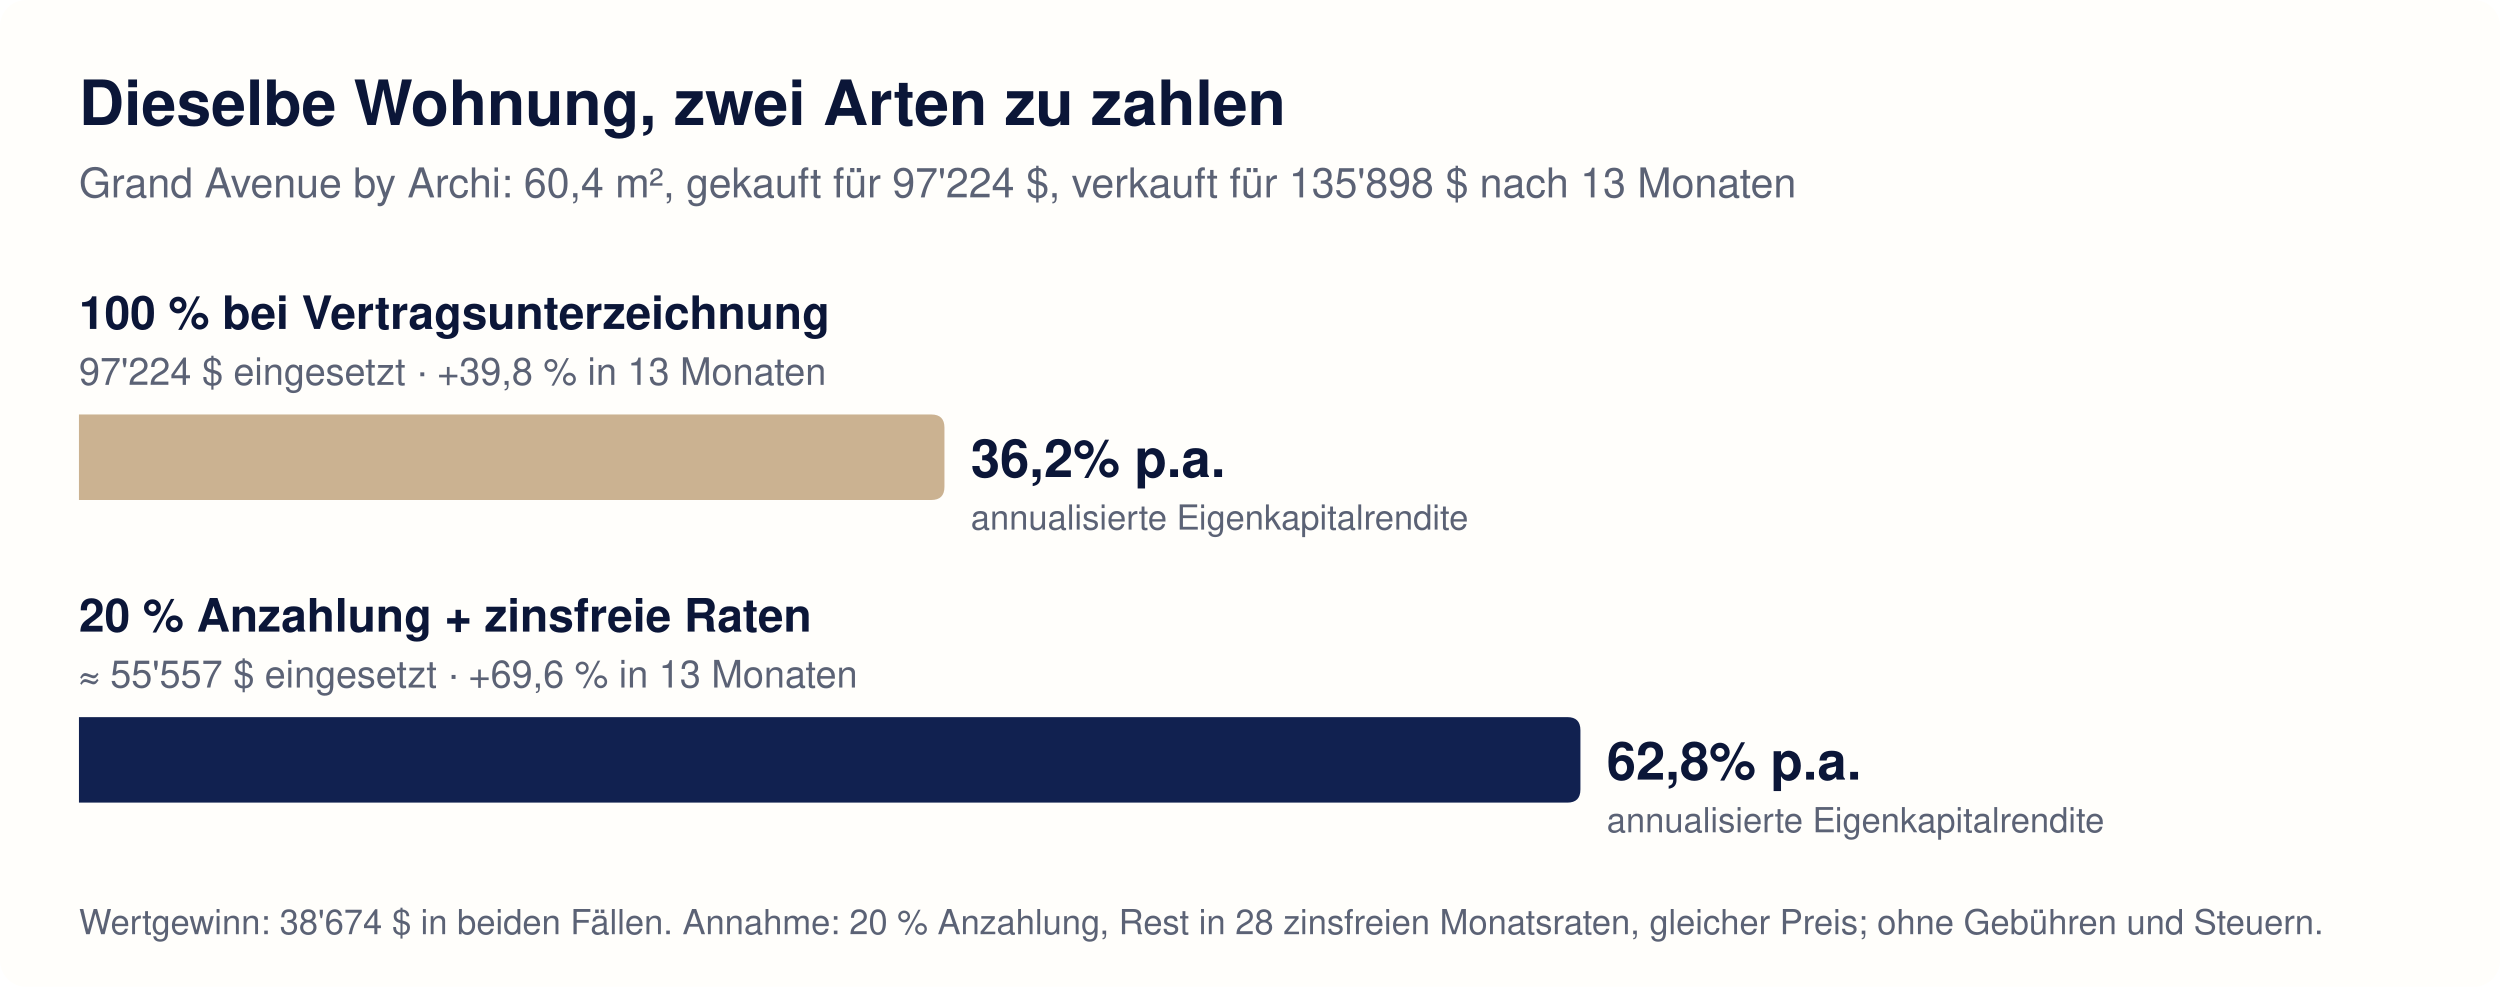
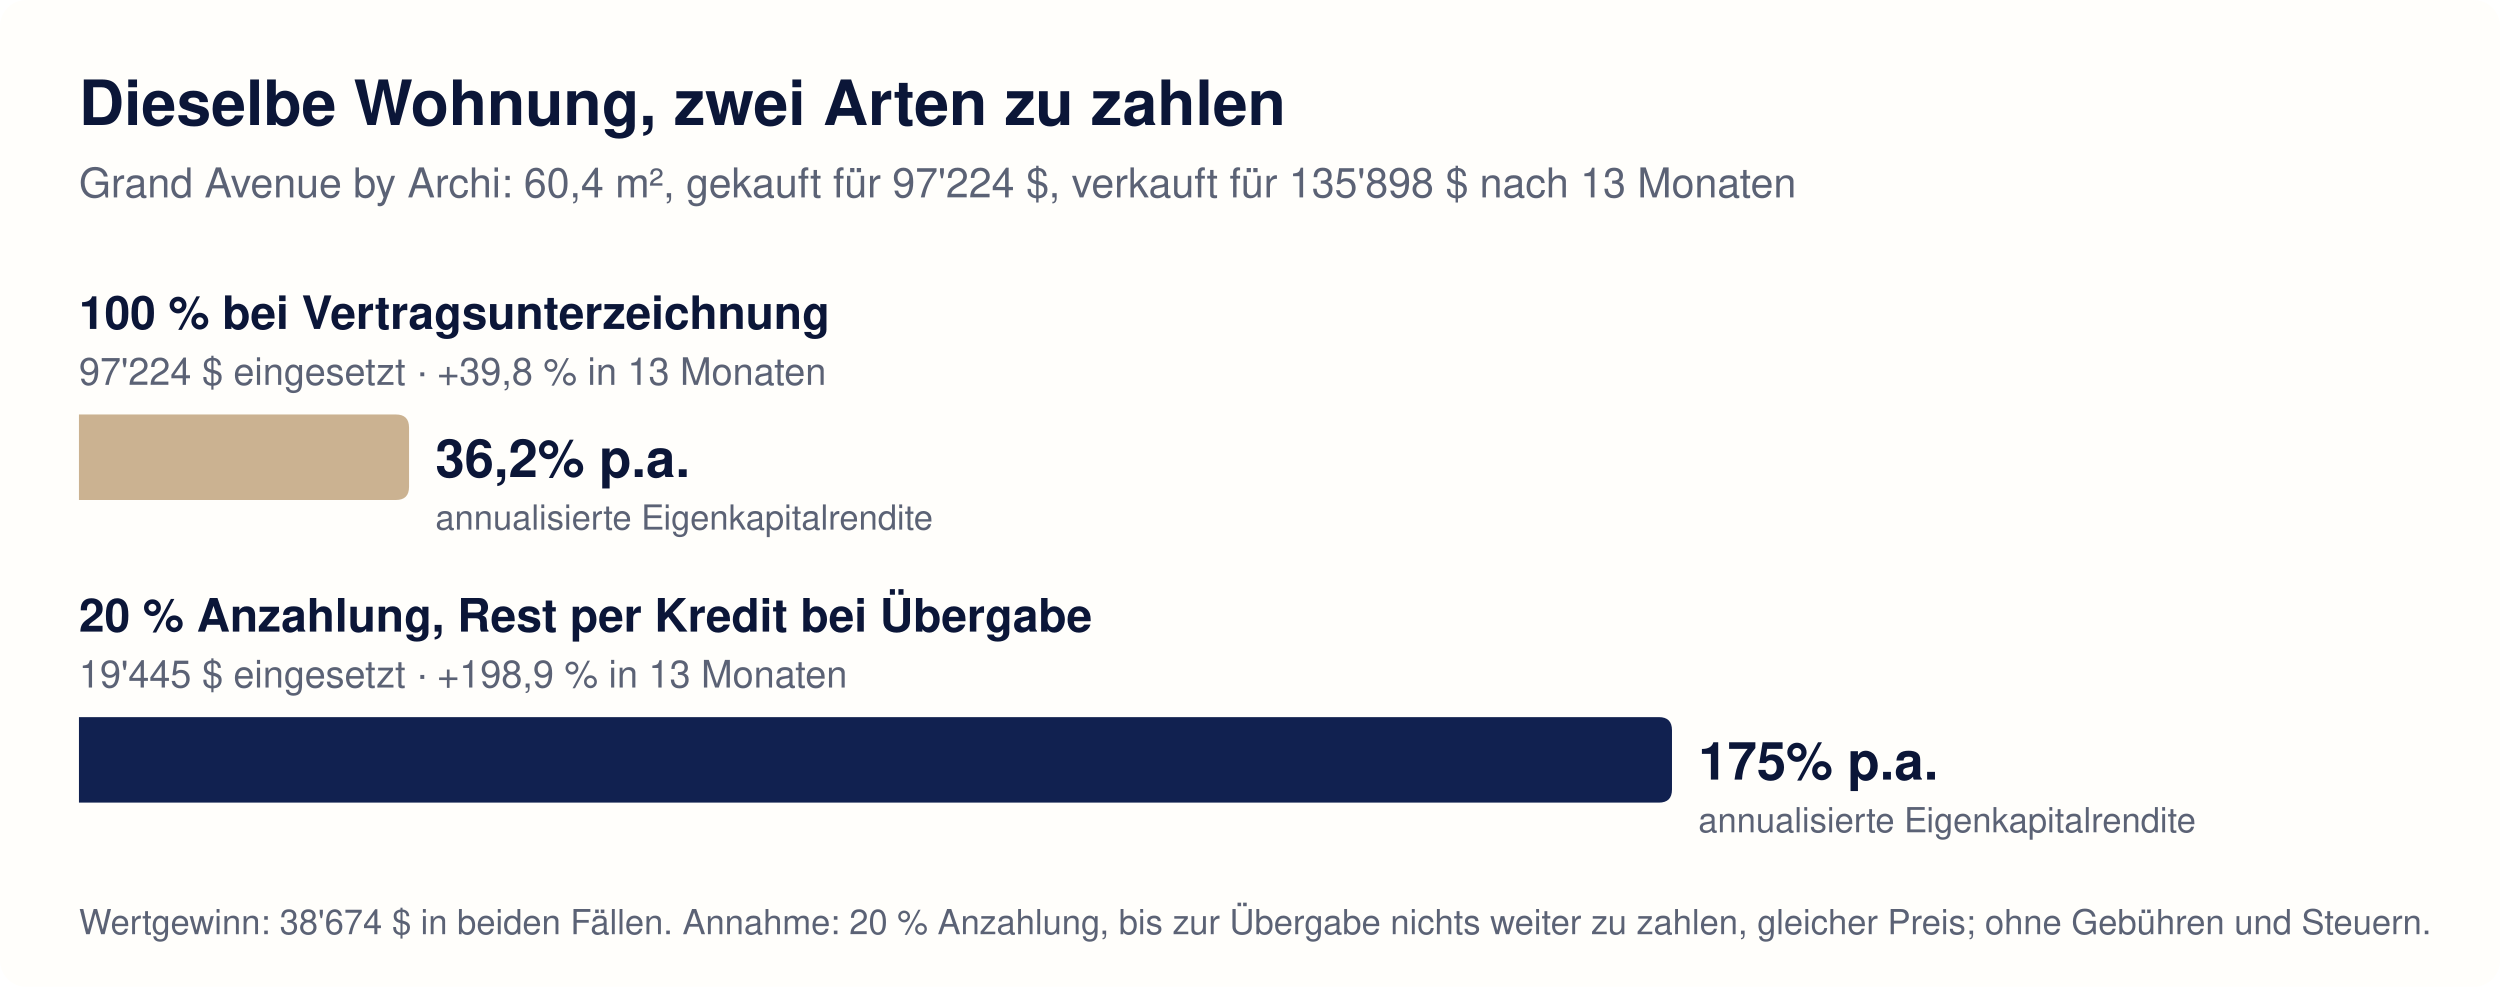
<svg xmlns="http://www.w3.org/2000/svg" viewBox="0 0 760 300" width="760" height="300" role="img" aria-label="Dieselbe Wohnung, zwei Arten zu zahlen" font-family="Helvetica, Arial, sans-serif">
  <rect width="760" height="300" fill="#fffefb" rx="8" />
  <text x="24" y="38" font-size="19" fill="#0b1638" text-anchor="start" font-weight="bold">Dieselbe Wohnung, zwei Arten zu zahlen</text>
  <text x="24" y="60" font-size="12.5" fill="#5b6275" text-anchor="start" font-weight="normal">Grand Avenue by Archi: 60,4 m², gekauft für 97'224 $, verkauft für 135'898 $ nach 13 Monaten</text>
  <text x="24" y="100" font-size="14" fill="#0b1638" text-anchor="start" font-weight="bold">100 % bei Vertragsunterzeichnung</text>
  <text x="24" y="117" font-size="11.5" fill="#5b6275" text-anchor="start" font-weight="normal">97'224 $ eingesetzt · +39,8 % in 13 Monaten</text>
-   <path d="M24,126 H283.112 Q287.112,126 287.112,130 V148 Q287.112,152 283.112,152 H24 Z" fill="#cbb291" />
-   <text x="295.112" y="145" font-size="16" fill="#0b1638" text-anchor="start" font-weight="bold">36,2% p.a.</text>
-   <text x="295.112" y="161" font-size="10.5" fill="#5b6275" text-anchor="start" font-weight="normal">annualisierte Eigenkapitalrendite</text>
-   <text x="24" y="192" font-size="14" fill="#0b1638" text-anchor="start" font-weight="bold">20 % Anzahlung + zinsfreie Raten</text>
-   <text x="24" y="209" font-size="11.5" fill="#5b6275" text-anchor="start" font-weight="normal">≈ 55'557 $ eingesetzt · +69,6 % in 13 Monaten</text>
-   <path d="M24,218 H476.449 Q480.449,218 480.449,222 V240 Q480.449,244 476.449,244 H24 Z" fill="#112150" />
-   <text x="488.449" y="237" font-size="16" fill="#0b1638" text-anchor="start" font-weight="bold">62,8% p.a.</text>
-   <text x="488.449" y="253" font-size="10.5" fill="#5b6275" text-anchor="start" font-weight="normal">annualisierte Eigenkapitalrendite</text>
-   <text x="24" y="284" font-size="10.5" fill="#5b6275" text-anchor="start" font-weight="normal">Wertgewinn: 38'674 $ in beiden Fällen. Annahme: 20 % Anzahlung, Rest in 28 zinsfreien Monatsraten, gleicher Preis; ohne Gebühren und Steuern.</text>
+   <path d="M24,126 H120.35 Q124.35,126 124.35,130 V148 Q124.35,152 120.35,152 H24 Z" fill="#cbb291" />
+   <text x="132.35" y="145" font-size="16" fill="#0b1638" text-anchor="start" font-weight="bold">36,2% p.a.</text>
+   <text x="132.35" y="161" font-size="10.5" fill="#5b6275" text-anchor="start" font-weight="normal">annualisierte Eigenkapitalrendite</text>
+   <text x="24" y="192" font-size="14" fill="#0b1638" text-anchor="start" font-weight="bold">20 % Anzahlung, Rest per Kredit bei Übergabe</text>
+   <text x="24" y="209" font-size="11.5" fill="#5b6275" text-anchor="start" font-weight="normal">19'445 $ eingesetzt · +198,9 % in 13 Monaten</text>
+   <path d="M24,218 H504.285 Q508.285,218 508.285,222 V240 Q508.285,244 504.285,244 H24 Z" fill="#112150" />
+   <text x="516.285" y="237" font-size="16" fill="#0b1638" text-anchor="start" font-weight="bold">175% p.a.</text>
+   <text x="516.285" y="253" font-size="10.5" fill="#5b6275" text-anchor="start" font-weight="normal">annualisierte Eigenkapitalrendite</text>
+   <text x="24" y="284" font-size="10.5" fill="#5b6275" text-anchor="start" font-weight="normal">Wertgewinn: 38'674 $ in beiden Fällen. Annahme: 20 % Anzahlung, bis zur Übergabe nichts weiter zu zahlen, gleicher Preis; ohne Gebühren und Steuern.</text>
</svg>
